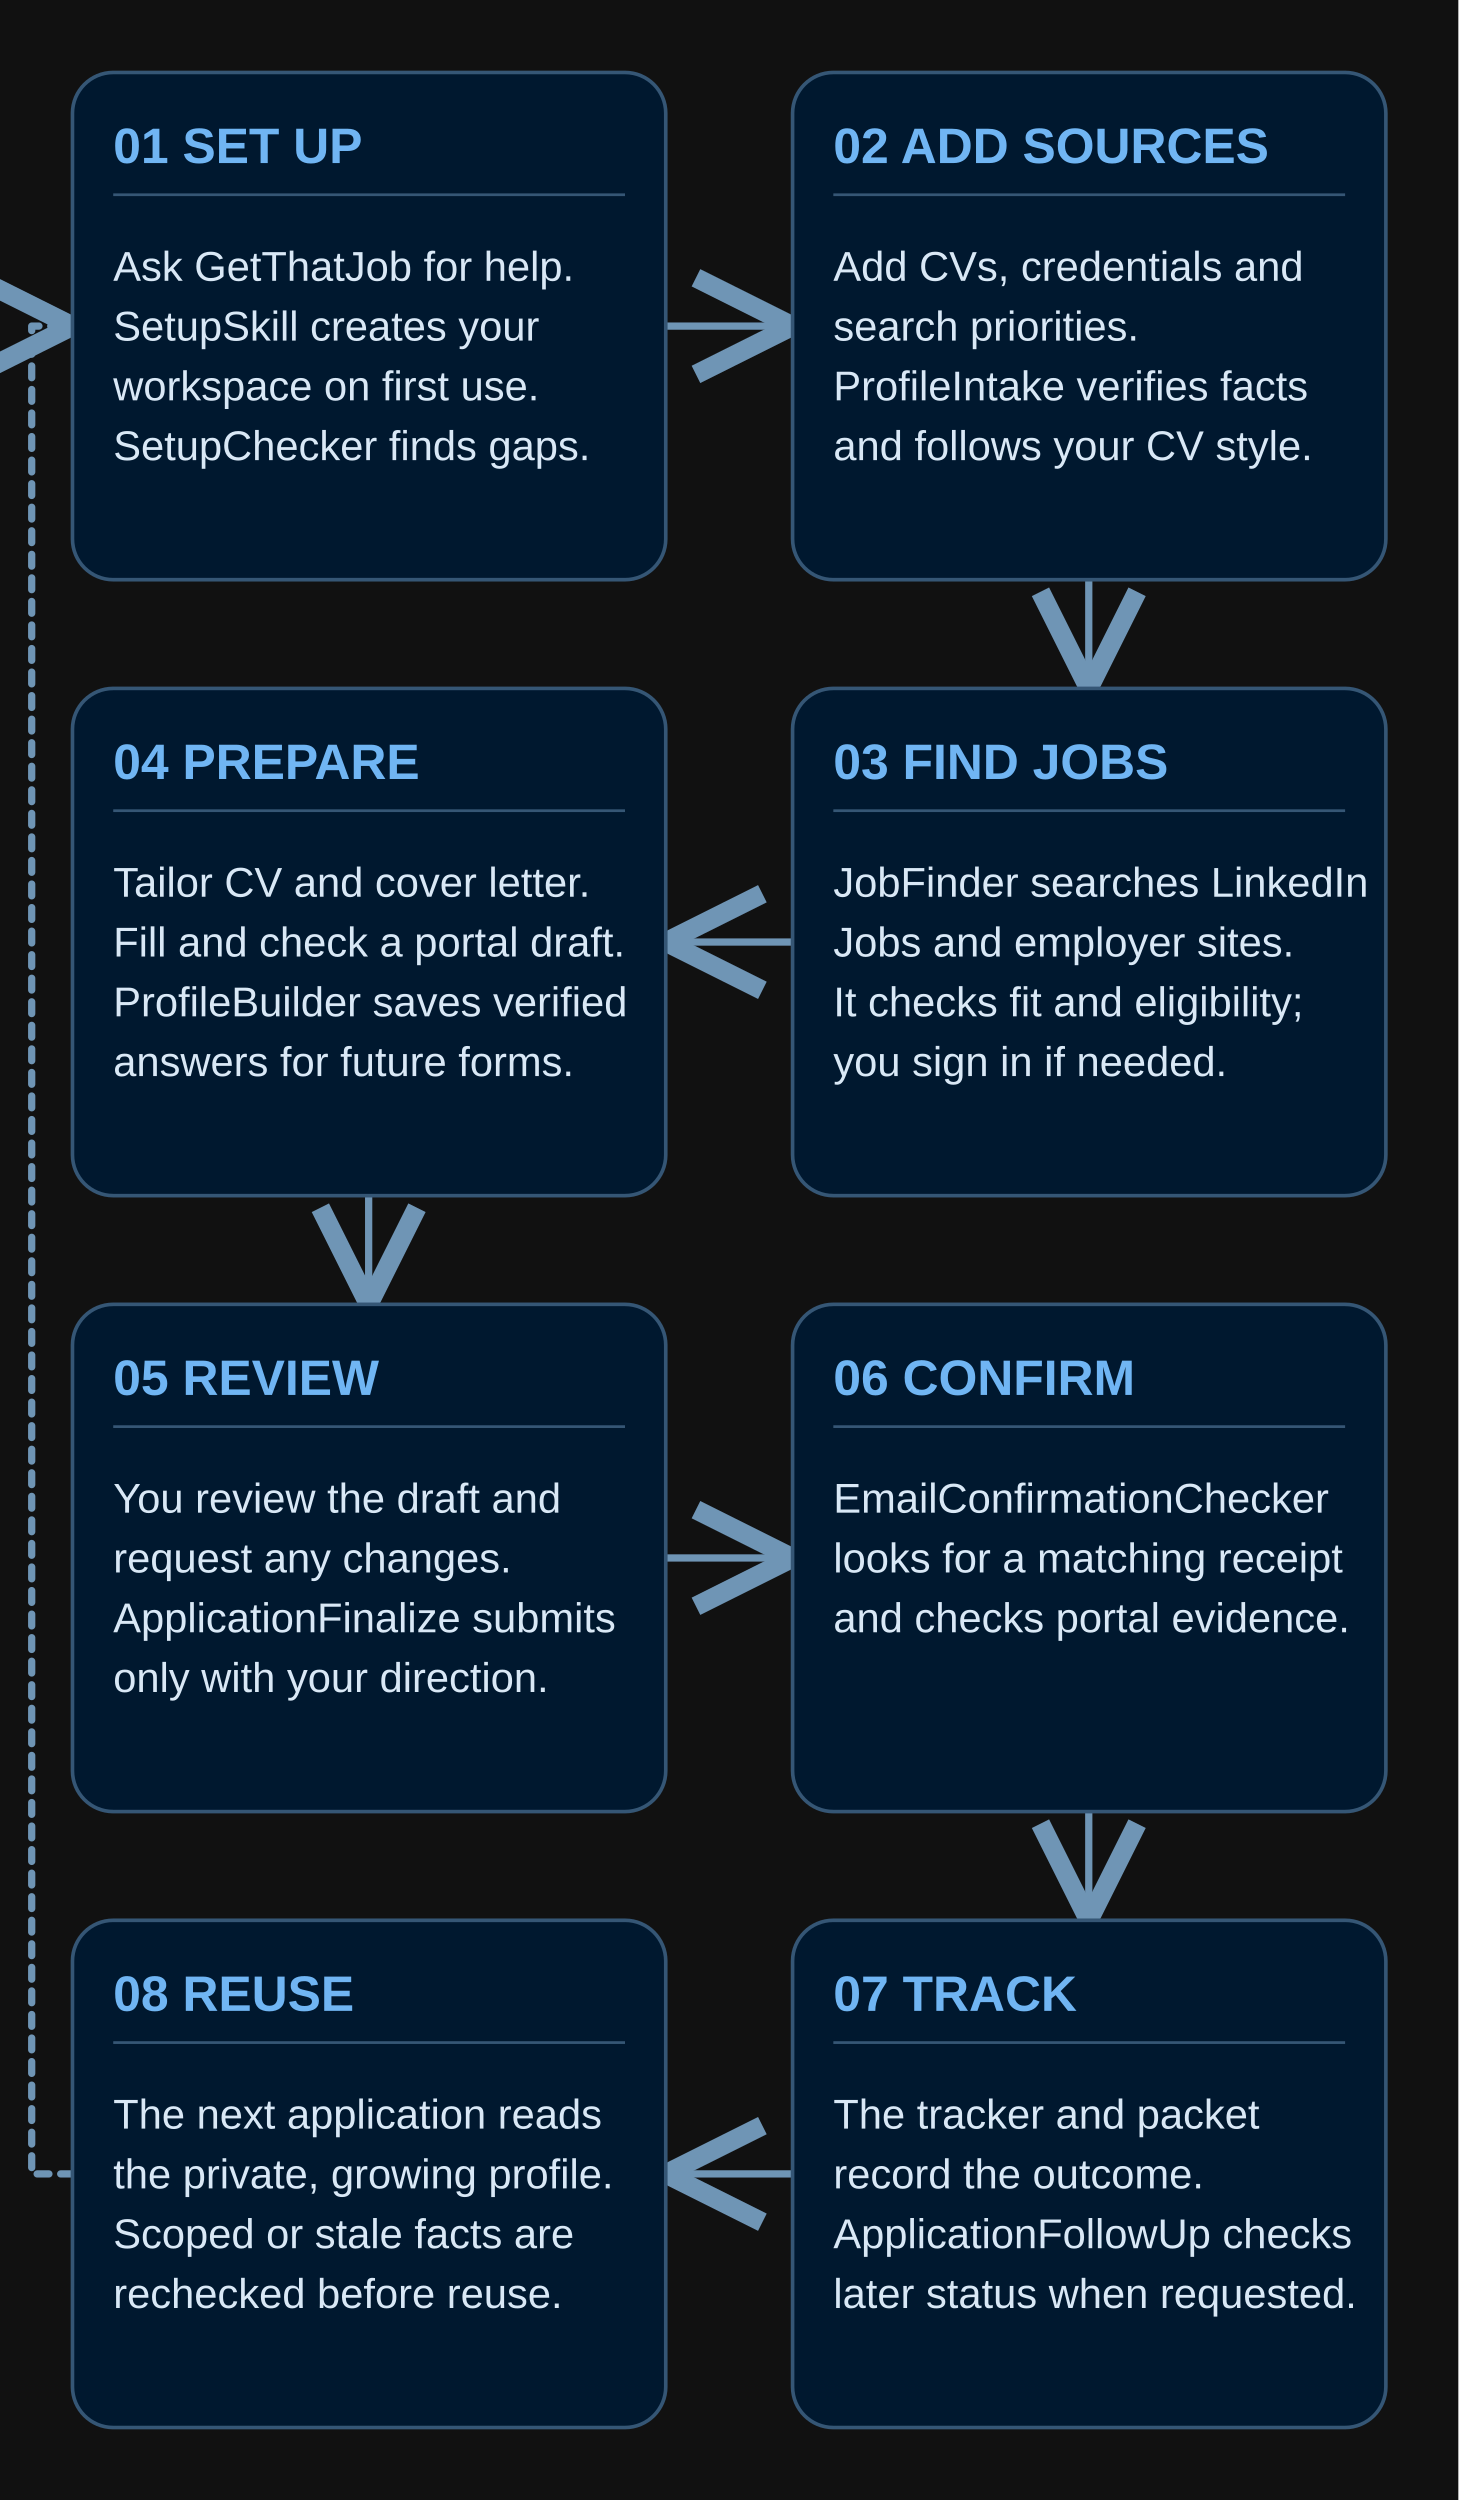
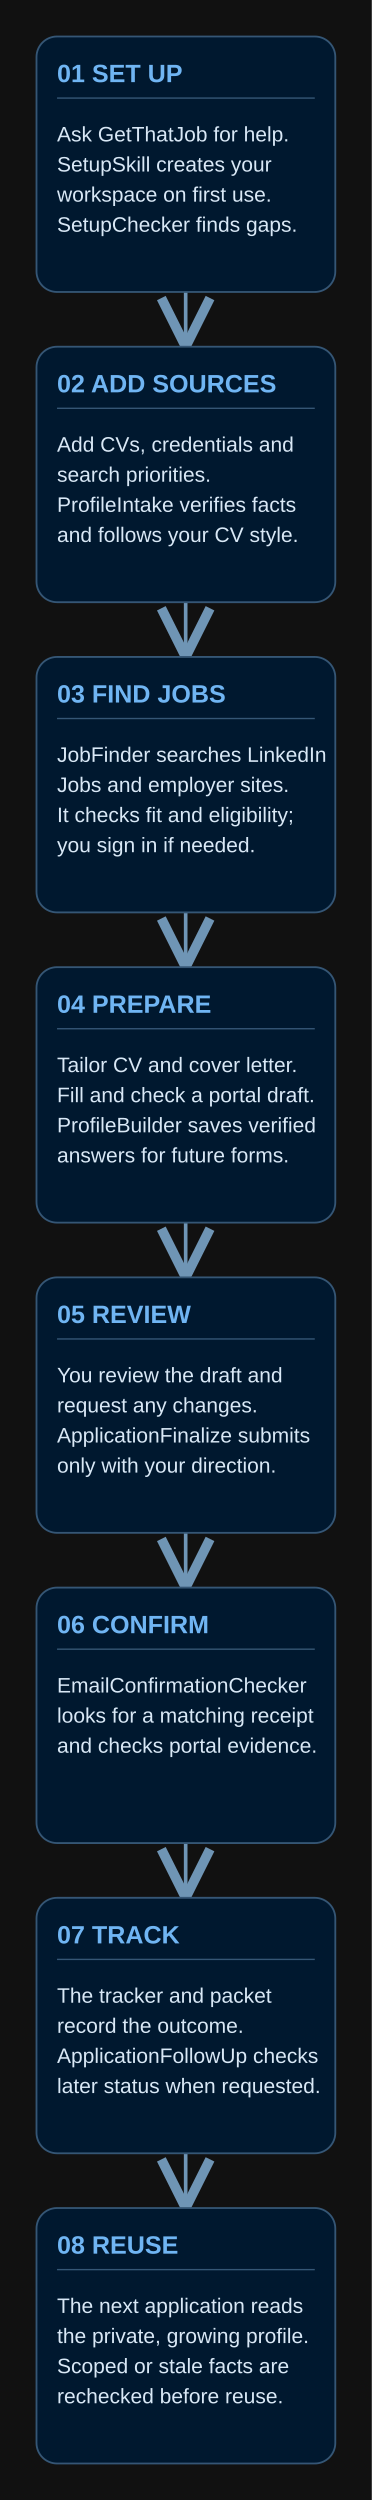
- <svg xmlns="http://www.w3.org/2000/svg" viewBox="0 0 1610 2760" role="img" aria-labelledby="title desc">
+ <svg xmlns="http://www.w3.org/2000/svg" viewBox="0 0 815 5480" role="img" aria-labelledby="title desc">
  <defs>
    <marker id="arrow" viewBox="0 0 12 12" refX="11" refY="6" markerWidth="16" markerHeight="16" orient="auto-start-reverse">
      <path d="M1 1 L11 6 L1 11" fill="none" stroke="#6f95b5" stroke-width="2" />
    </marker>
  </defs>
-   <rect width="1610" height="2760" fill="#111111" />
-   <path d="M735 360 H875" fill="none" stroke="#6f95b5" stroke-width="8" stroke-linecap="round" stroke-linejoin="round" marker-end="url(#arrow)" />
-   <path d="M1202 640 V760" fill="none" stroke="#6f95b5" stroke-width="8" stroke-linecap="round" stroke-linejoin="round" marker-end="url(#arrow)" />
-   <path d="M875 1040 H735" fill="none" stroke="#6f95b5" stroke-width="8" stroke-linecap="round" stroke-linejoin="round" marker-end="url(#arrow)" />
+   <rect width="815" height="5480" fill="#111111" />
+   <path d="M407 640 V760" fill="none" stroke="#6f95b5" stroke-width="8" stroke-linecap="round" stroke-linejoin="round" marker-end="url(#arrow)" />
  <path d="M407 1320 V1440" fill="none" stroke="#6f95b5" stroke-width="8" stroke-linecap="round" stroke-linejoin="round" marker-end="url(#arrow)" />
-   <path d="M735 1720 H875" fill="none" stroke="#6f95b5" stroke-width="8" stroke-linecap="round" stroke-linejoin="round" marker-end="url(#arrow)" />
-   <path d="M1202 2000 V2120" fill="none" stroke="#6f95b5" stroke-width="8" stroke-linecap="round" stroke-linejoin="round" marker-end="url(#arrow)" />
-   <path d="M875 2400 H735" fill="none" stroke="#6f95b5" stroke-width="8" stroke-linecap="round" stroke-linejoin="round" marker-end="url(#arrow)" />
-   <path d="M80 2400 H35 V360 H80" fill="none" stroke="#6f95b5" stroke-width="8" stroke-linecap="round" stroke-linejoin="round" stroke-dasharray="13 13" marker-end="url(#arrow)" />
+   <path d="M407 2000 V2120" fill="none" stroke="#6f95b5" stroke-width="8" stroke-linecap="round" stroke-linejoin="round" marker-end="url(#arrow)" />
+   <path d="M407 2680 V2800" fill="none" stroke="#6f95b5" stroke-width="8" stroke-linecap="round" stroke-linejoin="round" marker-end="url(#arrow)" />
+   <path d="M407 3360 V3480" fill="none" stroke="#6f95b5" stroke-width="8" stroke-linecap="round" stroke-linejoin="round" marker-end="url(#arrow)" />
+   <path d="M407 4040 V4160" fill="none" stroke="#6f95b5" stroke-width="8" stroke-linecap="round" stroke-linejoin="round" marker-end="url(#arrow)" />
+   <path d="M407 4720 V4840" fill="none" stroke="#6f95b5" stroke-width="8" stroke-linecap="round" stroke-linejoin="round" marker-end="url(#arrow)" />
  <rect x="80" y="80" width="655" height="560" rx="45" fill="#00182f" stroke="#355675" stroke-width="4" />
  <text x="125" y="180" font-family="Arial,Helvetica,sans-serif" font-size="55" font-weight="800" fill="#70b5f3">01  SET UP</text>
  <path d="M125 215 H690" stroke="#355675" stroke-width="3" />
  <text x="125" y="310" font-family="Arial,Helvetica,sans-serif" font-size="46" fill="#d9e8f6">Ask GetThatJob for help.</text>
  <text x="125" y="376" font-family="Arial,Helvetica,sans-serif" font-size="46" fill="#d9e8f6">SetupSkill creates your</text>
  <text x="125" y="442" font-family="Arial,Helvetica,sans-serif" font-size="46" fill="#d9e8f6">workspace on first use.</text>
  <text x="125" y="508" font-family="Arial,Helvetica,sans-serif" font-size="46" fill="#d9e8f6">SetupChecker finds gaps.</text>
-   <rect x="875" y="80" width="655" height="560" rx="45" fill="#00182f" stroke="#355675" stroke-width="4" />
-   <text x="920" y="180" font-family="Arial,Helvetica,sans-serif" font-size="55" font-weight="800" fill="#70b5f3">02  ADD SOURCES</text>
-   <path d="M920 215 H1485" stroke="#355675" stroke-width="3" />
-   <text x="920" y="310" font-family="Arial,Helvetica,sans-serif" font-size="46" fill="#d9e8f6">Add CVs, credentials and</text>
-   <text x="920" y="376" font-family="Arial,Helvetica,sans-serif" font-size="46" fill="#d9e8f6">search priorities.</text>
-   <text x="920" y="442" font-family="Arial,Helvetica,sans-serif" font-size="46" fill="#d9e8f6">ProfileIntake verifies facts</text>
-   <text x="920" y="508" font-family="Arial,Helvetica,sans-serif" font-size="46" fill="#d9e8f6">and follows your CV style.</text>
-   <rect x="875" y="760" width="655" height="560" rx="45" fill="#00182f" stroke="#355675" stroke-width="4" />
-   <text x="920" y="860" font-family="Arial,Helvetica,sans-serif" font-size="55" font-weight="800" fill="#70b5f3">03  FIND JOBS</text>
-   <path d="M920 895 H1485" stroke="#355675" stroke-width="3" />
-   <text x="920" y="990" font-family="Arial,Helvetica,sans-serif" font-size="46" fill="#d9e8f6">JobFinder searches LinkedIn</text>
-   <text x="920" y="1056" font-family="Arial,Helvetica,sans-serif" font-size="46" fill="#d9e8f6">Jobs and employer sites.</text>
-   <text x="920" y="1122" font-family="Arial,Helvetica,sans-serif" font-size="46" fill="#d9e8f6">It checks fit and eligibility;</text>
-   <text x="920" y="1188" font-family="Arial,Helvetica,sans-serif" font-size="46" fill="#d9e8f6">you sign in if needed.</text>
  <rect x="80" y="760" width="655" height="560" rx="45" fill="#00182f" stroke="#355675" stroke-width="4" />
-   <text x="125" y="860" font-family="Arial,Helvetica,sans-serif" font-size="55" font-weight="800" fill="#70b5f3">04  PREPARE</text>
+   <text x="125" y="860" font-family="Arial,Helvetica,sans-serif" font-size="55" font-weight="800" fill="#70b5f3">02  ADD SOURCES</text>
  <path d="M125 895 H690" stroke="#355675" stroke-width="3" />
-   <text x="125" y="990" font-family="Arial,Helvetica,sans-serif" font-size="46" fill="#d9e8f6">Tailor CV and cover letter.</text>
-   <text x="125" y="1056" font-family="Arial,Helvetica,sans-serif" font-size="46" fill="#d9e8f6">Fill and check a portal draft.</text>
-   <text x="125" y="1122" font-family="Arial,Helvetica,sans-serif" font-size="46" fill="#d9e8f6">ProfileBuilder saves verified</text>
-   <text x="125" y="1188" font-family="Arial,Helvetica,sans-serif" font-size="46" fill="#d9e8f6">answers for future forms.</text>
+   <text x="125" y="990" font-family="Arial,Helvetica,sans-serif" font-size="46" fill="#d9e8f6">Add CVs, credentials and</text>
+   <text x="125" y="1056" font-family="Arial,Helvetica,sans-serif" font-size="46" fill="#d9e8f6">search priorities.</text>
+   <text x="125" y="1122" font-family="Arial,Helvetica,sans-serif" font-size="46" fill="#d9e8f6">ProfileIntake verifies facts</text>
+   <text x="125" y="1188" font-family="Arial,Helvetica,sans-serif" font-size="46" fill="#d9e8f6">and follows your CV style.</text>
  <rect x="80" y="1440" width="655" height="560" rx="45" fill="#00182f" stroke="#355675" stroke-width="4" />
-   <text x="125" y="1540" font-family="Arial,Helvetica,sans-serif" font-size="55" font-weight="800" fill="#70b5f3">05  REVIEW</text>
+   <text x="125" y="1540" font-family="Arial,Helvetica,sans-serif" font-size="55" font-weight="800" fill="#70b5f3">03  FIND JOBS</text>
  <path d="M125 1575 H690" stroke="#355675" stroke-width="3" />
-   <text x="125" y="1670" font-family="Arial,Helvetica,sans-serif" font-size="46" fill="#d9e8f6">You review the draft and</text>
-   <text x="125" y="1736" font-family="Arial,Helvetica,sans-serif" font-size="46" fill="#d9e8f6">request any changes.</text>
-   <text x="125" y="1802" font-family="Arial,Helvetica,sans-serif" font-size="46" fill="#d9e8f6">ApplicationFinalize submits</text>
-   <text x="125" y="1868" font-family="Arial,Helvetica,sans-serif" font-size="46" fill="#d9e8f6">only with your direction.</text>
-   <rect x="875" y="1440" width="655" height="560" rx="45" fill="#00182f" stroke="#355675" stroke-width="4" />
-   <text x="920" y="1540" font-family="Arial,Helvetica,sans-serif" font-size="55" font-weight="800" fill="#70b5f3">06  CONFIRM</text>
-   <path d="M920 1575 H1485" stroke="#355675" stroke-width="3" />
-   <text x="920" y="1670" font-family="Arial,Helvetica,sans-serif" font-size="46" fill="#d9e8f6">EmailConfirmationChecker</text>
-   <text x="920" y="1736" font-family="Arial,Helvetica,sans-serif" font-size="46" fill="#d9e8f6">looks for a matching receipt</text>
-   <text x="920" y="1802" font-family="Arial,Helvetica,sans-serif" font-size="46" fill="#d9e8f6">and checks portal evidence.</text>
-   <rect x="875" y="2120" width="655" height="560" rx="45" fill="#00182f" stroke="#355675" stroke-width="4" />
-   <text x="920" y="2220" font-family="Arial,Helvetica,sans-serif" font-size="55" font-weight="800" fill="#70b5f3">07  TRACK</text>
-   <path d="M920 2255 H1485" stroke="#355675" stroke-width="3" />
-   <text x="920" y="2350" font-family="Arial,Helvetica,sans-serif" font-size="46" fill="#d9e8f6">The tracker and packet</text>
-   <text x="920" y="2416" font-family="Arial,Helvetica,sans-serif" font-size="46" fill="#d9e8f6">record the outcome.</text>
-   <text x="920" y="2482" font-family="Arial,Helvetica,sans-serif" font-size="46" fill="#d9e8f6">ApplicationFollowUp checks</text>
-   <text x="920" y="2548" font-family="Arial,Helvetica,sans-serif" font-size="46" fill="#d9e8f6">later status when requested.</text>
+   <text x="125" y="1670" font-family="Arial,Helvetica,sans-serif" font-size="46" fill="#d9e8f6">JobFinder searches LinkedIn</text>
+   <text x="125" y="1736" font-family="Arial,Helvetica,sans-serif" font-size="46" fill="#d9e8f6">Jobs and employer sites.</text>
+   <text x="125" y="1802" font-family="Arial,Helvetica,sans-serif" font-size="46" fill="#d9e8f6">It checks fit and eligibility;</text>
+   <text x="125" y="1868" font-family="Arial,Helvetica,sans-serif" font-size="46" fill="#d9e8f6">you sign in if needed.</text>
  <rect x="80" y="2120" width="655" height="560" rx="45" fill="#00182f" stroke="#355675" stroke-width="4" />
-   <text x="125" y="2220" font-family="Arial,Helvetica,sans-serif" font-size="55" font-weight="800" fill="#70b5f3">08  REUSE</text>
+   <text x="125" y="2220" font-family="Arial,Helvetica,sans-serif" font-size="55" font-weight="800" fill="#70b5f3">04  PREPARE</text>
  <path d="M125 2255 H690" stroke="#355675" stroke-width="3" />
-   <text x="125" y="2350" font-family="Arial,Helvetica,sans-serif" font-size="46" fill="#d9e8f6">The next application reads</text>
-   <text x="125" y="2416" font-family="Arial,Helvetica,sans-serif" font-size="46" fill="#d9e8f6">the private, growing profile.</text>
-   <text x="125" y="2482" font-family="Arial,Helvetica,sans-serif" font-size="46" fill="#d9e8f6">Scoped or stale facts are</text>
-   <text x="125" y="2548" font-family="Arial,Helvetica,sans-serif" font-size="46" fill="#d9e8f6">rechecked before reuse.</text>
+   <text x="125" y="2350" font-family="Arial,Helvetica,sans-serif" font-size="46" fill="#d9e8f6">Tailor CV and cover letter.</text>
+   <text x="125" y="2416" font-family="Arial,Helvetica,sans-serif" font-size="46" fill="#d9e8f6">Fill and check a portal draft.</text>
+   <text x="125" y="2482" font-family="Arial,Helvetica,sans-serif" font-size="46" fill="#d9e8f6">ProfileBuilder saves verified</text>
+   <text x="125" y="2548" font-family="Arial,Helvetica,sans-serif" font-size="46" fill="#d9e8f6">answers for future forms.</text>
+   <rect x="80" y="2800" width="655" height="560" rx="45" fill="#00182f" stroke="#355675" stroke-width="4" />
+   <text x="125" y="2900" font-family="Arial,Helvetica,sans-serif" font-size="55" font-weight="800" fill="#70b5f3">05  REVIEW</text>
+   <path d="M125 2935 H690" stroke="#355675" stroke-width="3" />
+   <text x="125" y="3030" font-family="Arial,Helvetica,sans-serif" font-size="46" fill="#d9e8f6">You review the draft and</text>
+   <text x="125" y="3096" font-family="Arial,Helvetica,sans-serif" font-size="46" fill="#d9e8f6">request any changes.</text>
+   <text x="125" y="3162" font-family="Arial,Helvetica,sans-serif" font-size="46" fill="#d9e8f6">ApplicationFinalize submits</text>
+   <text x="125" y="3228" font-family="Arial,Helvetica,sans-serif" font-size="46" fill="#d9e8f6">only with your direction.</text>
+   <rect x="80" y="3480" width="655" height="560" rx="45" fill="#00182f" stroke="#355675" stroke-width="4" />
+   <text x="125" y="3580" font-family="Arial,Helvetica,sans-serif" font-size="55" font-weight="800" fill="#70b5f3">06  CONFIRM</text>
+   <path d="M125 3615 H690" stroke="#355675" stroke-width="3" />
+   <text x="125" y="3710" font-family="Arial,Helvetica,sans-serif" font-size="46" fill="#d9e8f6">EmailConfirmationChecker</text>
+   <text x="125" y="3776" font-family="Arial,Helvetica,sans-serif" font-size="46" fill="#d9e8f6">looks for a matching receipt</text>
+   <text x="125" y="3842" font-family="Arial,Helvetica,sans-serif" font-size="46" fill="#d9e8f6">and checks portal evidence.</text>
+   <rect x="80" y="4160" width="655" height="560" rx="45" fill="#00182f" stroke="#355675" stroke-width="4" />
+   <text x="125" y="4260" font-family="Arial,Helvetica,sans-serif" font-size="55" font-weight="800" fill="#70b5f3">07  TRACK</text>
+   <path d="M125 4295 H690" stroke="#355675" stroke-width="3" />
+   <text x="125" y="4390" font-family="Arial,Helvetica,sans-serif" font-size="46" fill="#d9e8f6">The tracker and packet</text>
+   <text x="125" y="4456" font-family="Arial,Helvetica,sans-serif" font-size="46" fill="#d9e8f6">record the outcome.</text>
+   <text x="125" y="4522" font-family="Arial,Helvetica,sans-serif" font-size="46" fill="#d9e8f6">ApplicationFollowUp checks</text>
+   <text x="125" y="4588" font-family="Arial,Helvetica,sans-serif" font-size="46" fill="#d9e8f6">later status when requested.</text>
+   <rect x="80" y="4840" width="655" height="560" rx="45" fill="#00182f" stroke="#355675" stroke-width="4" />
+   <text x="125" y="4940" font-family="Arial,Helvetica,sans-serif" font-size="55" font-weight="800" fill="#70b5f3">08  REUSE</text>
+   <path d="M125 4975 H690" stroke="#355675" stroke-width="3" />
+   <text x="125" y="5070" font-family="Arial,Helvetica,sans-serif" font-size="46" fill="#d9e8f6">The next application reads</text>
+   <text x="125" y="5136" font-family="Arial,Helvetica,sans-serif" font-size="46" fill="#d9e8f6">the private, growing profile.</text>
+   <text x="125" y="5202" font-family="Arial,Helvetica,sans-serif" font-size="46" fill="#d9e8f6">Scoped or stale facts are</text>
+   <text x="125" y="5268" font-family="Arial,Helvetica,sans-serif" font-size="46" fill="#d9e8f6">rechecked before reuse.</text>
</svg>
